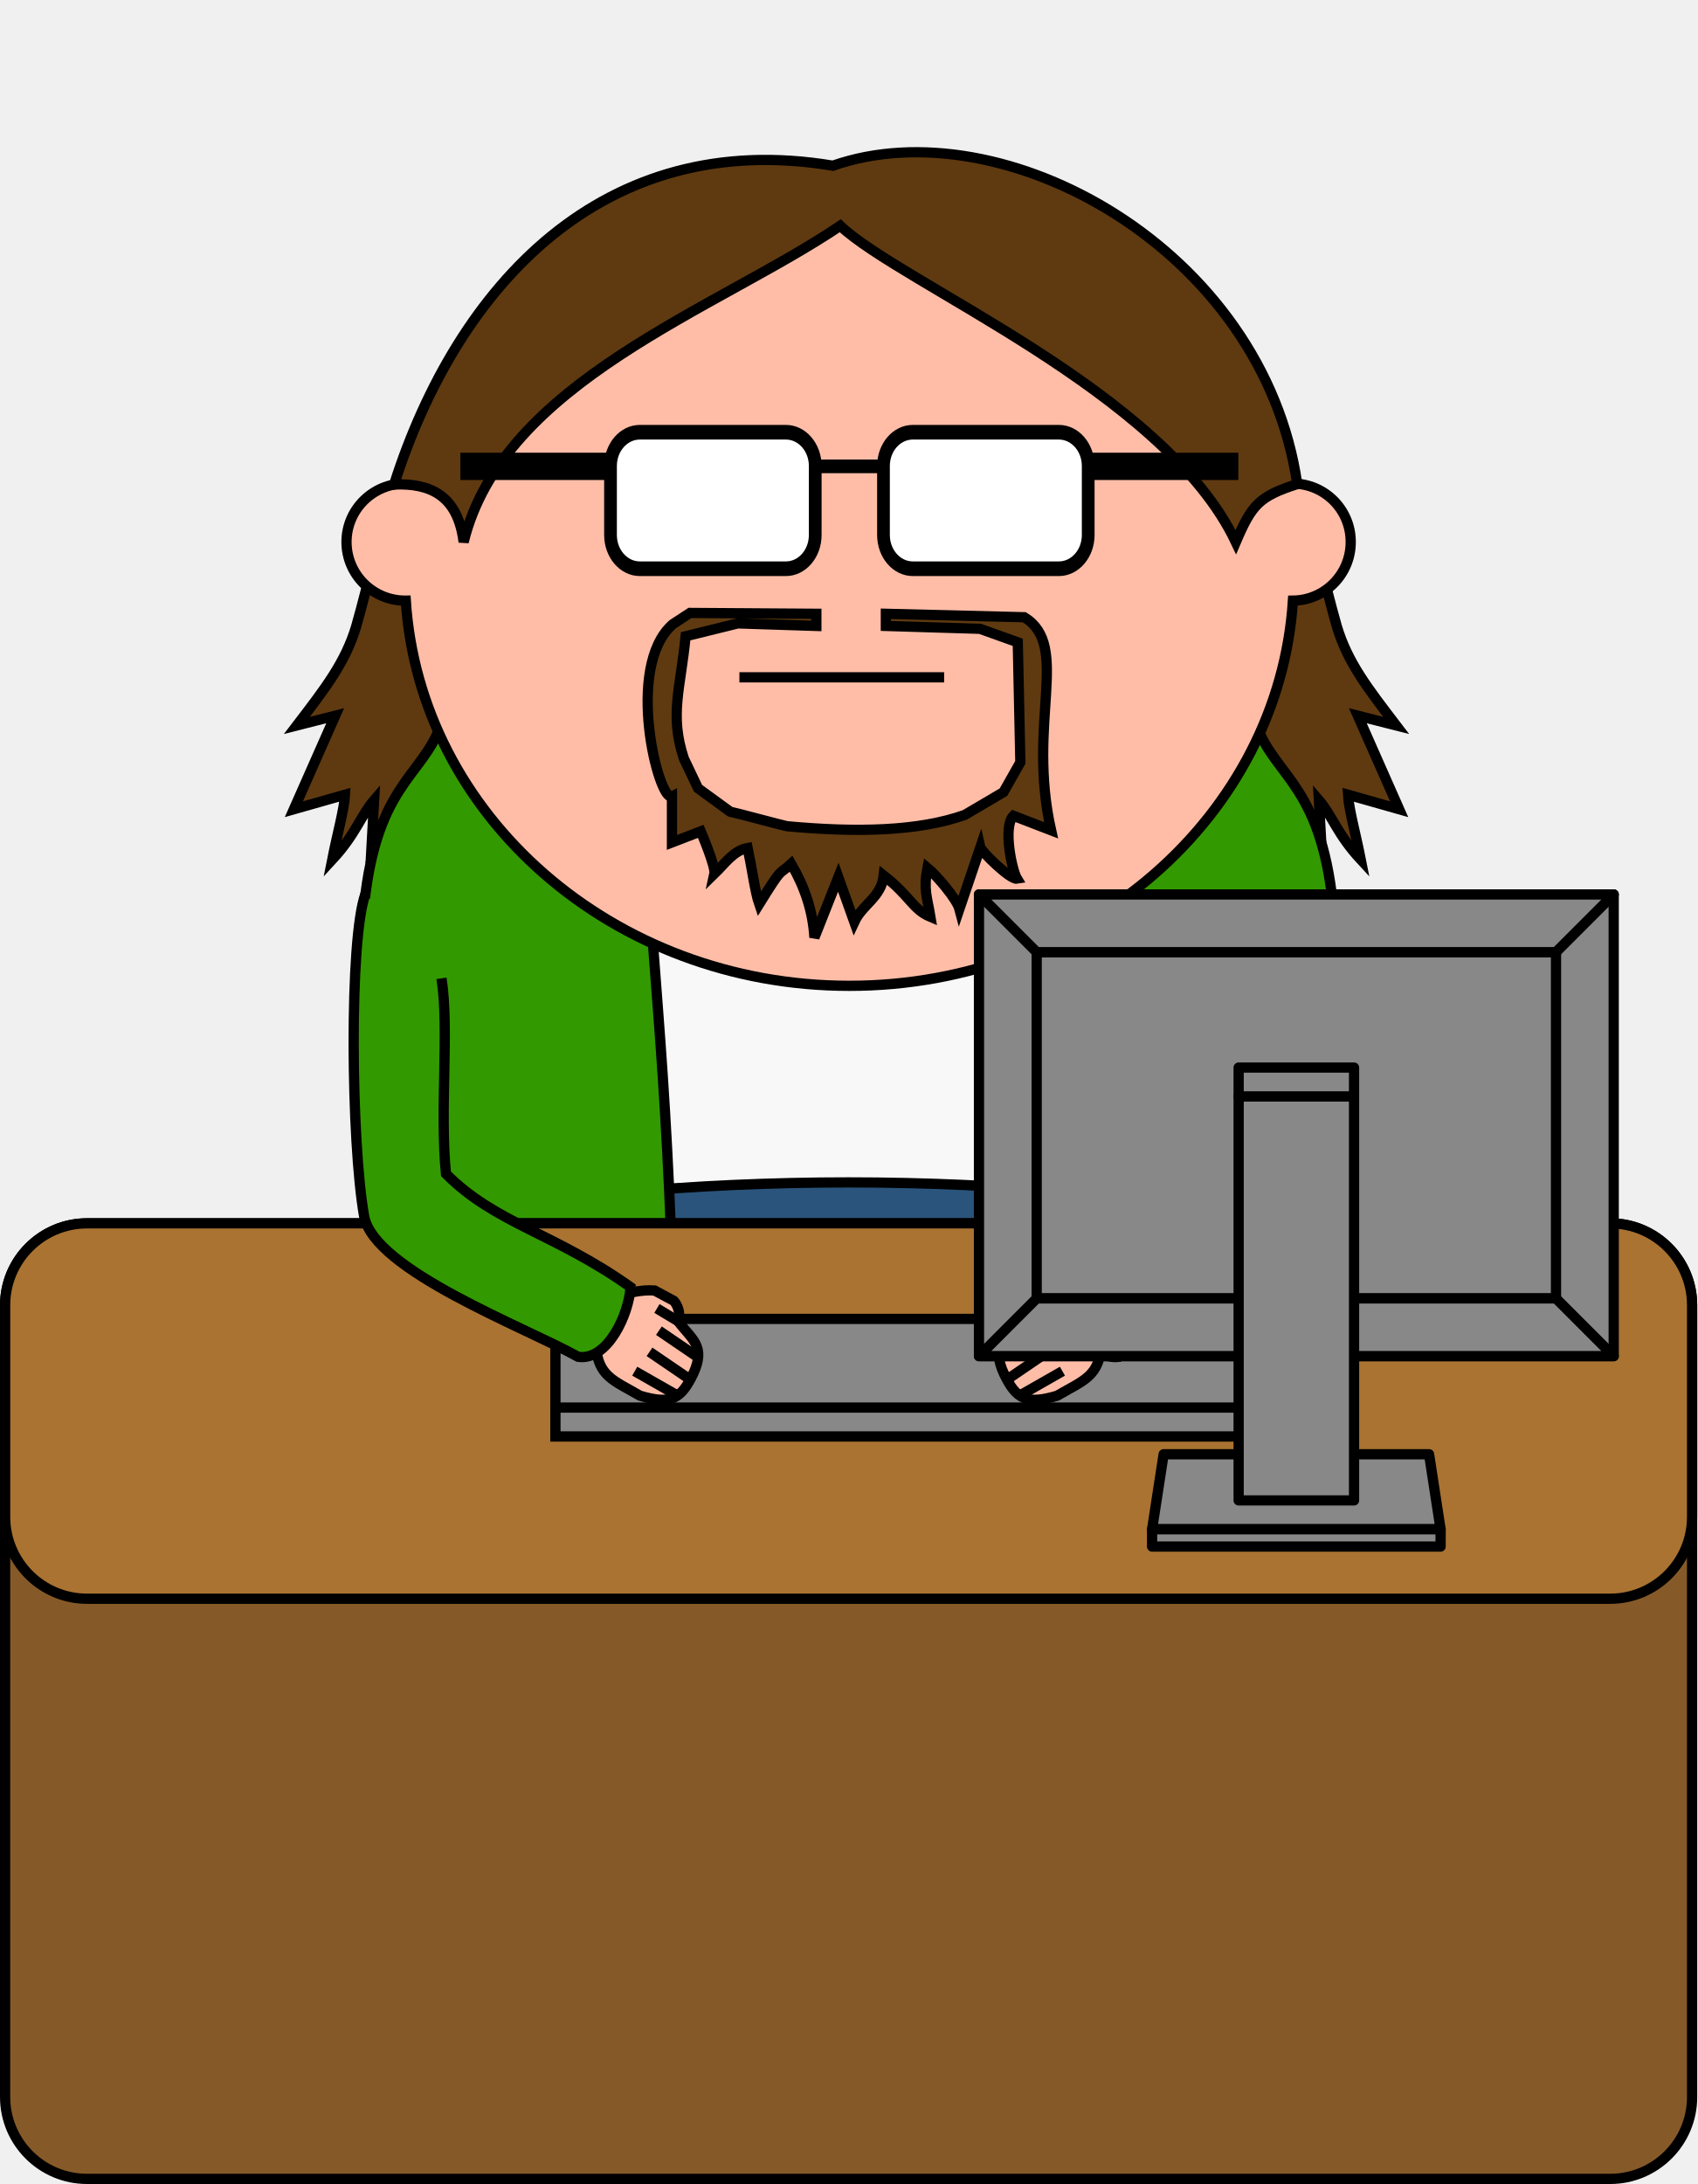
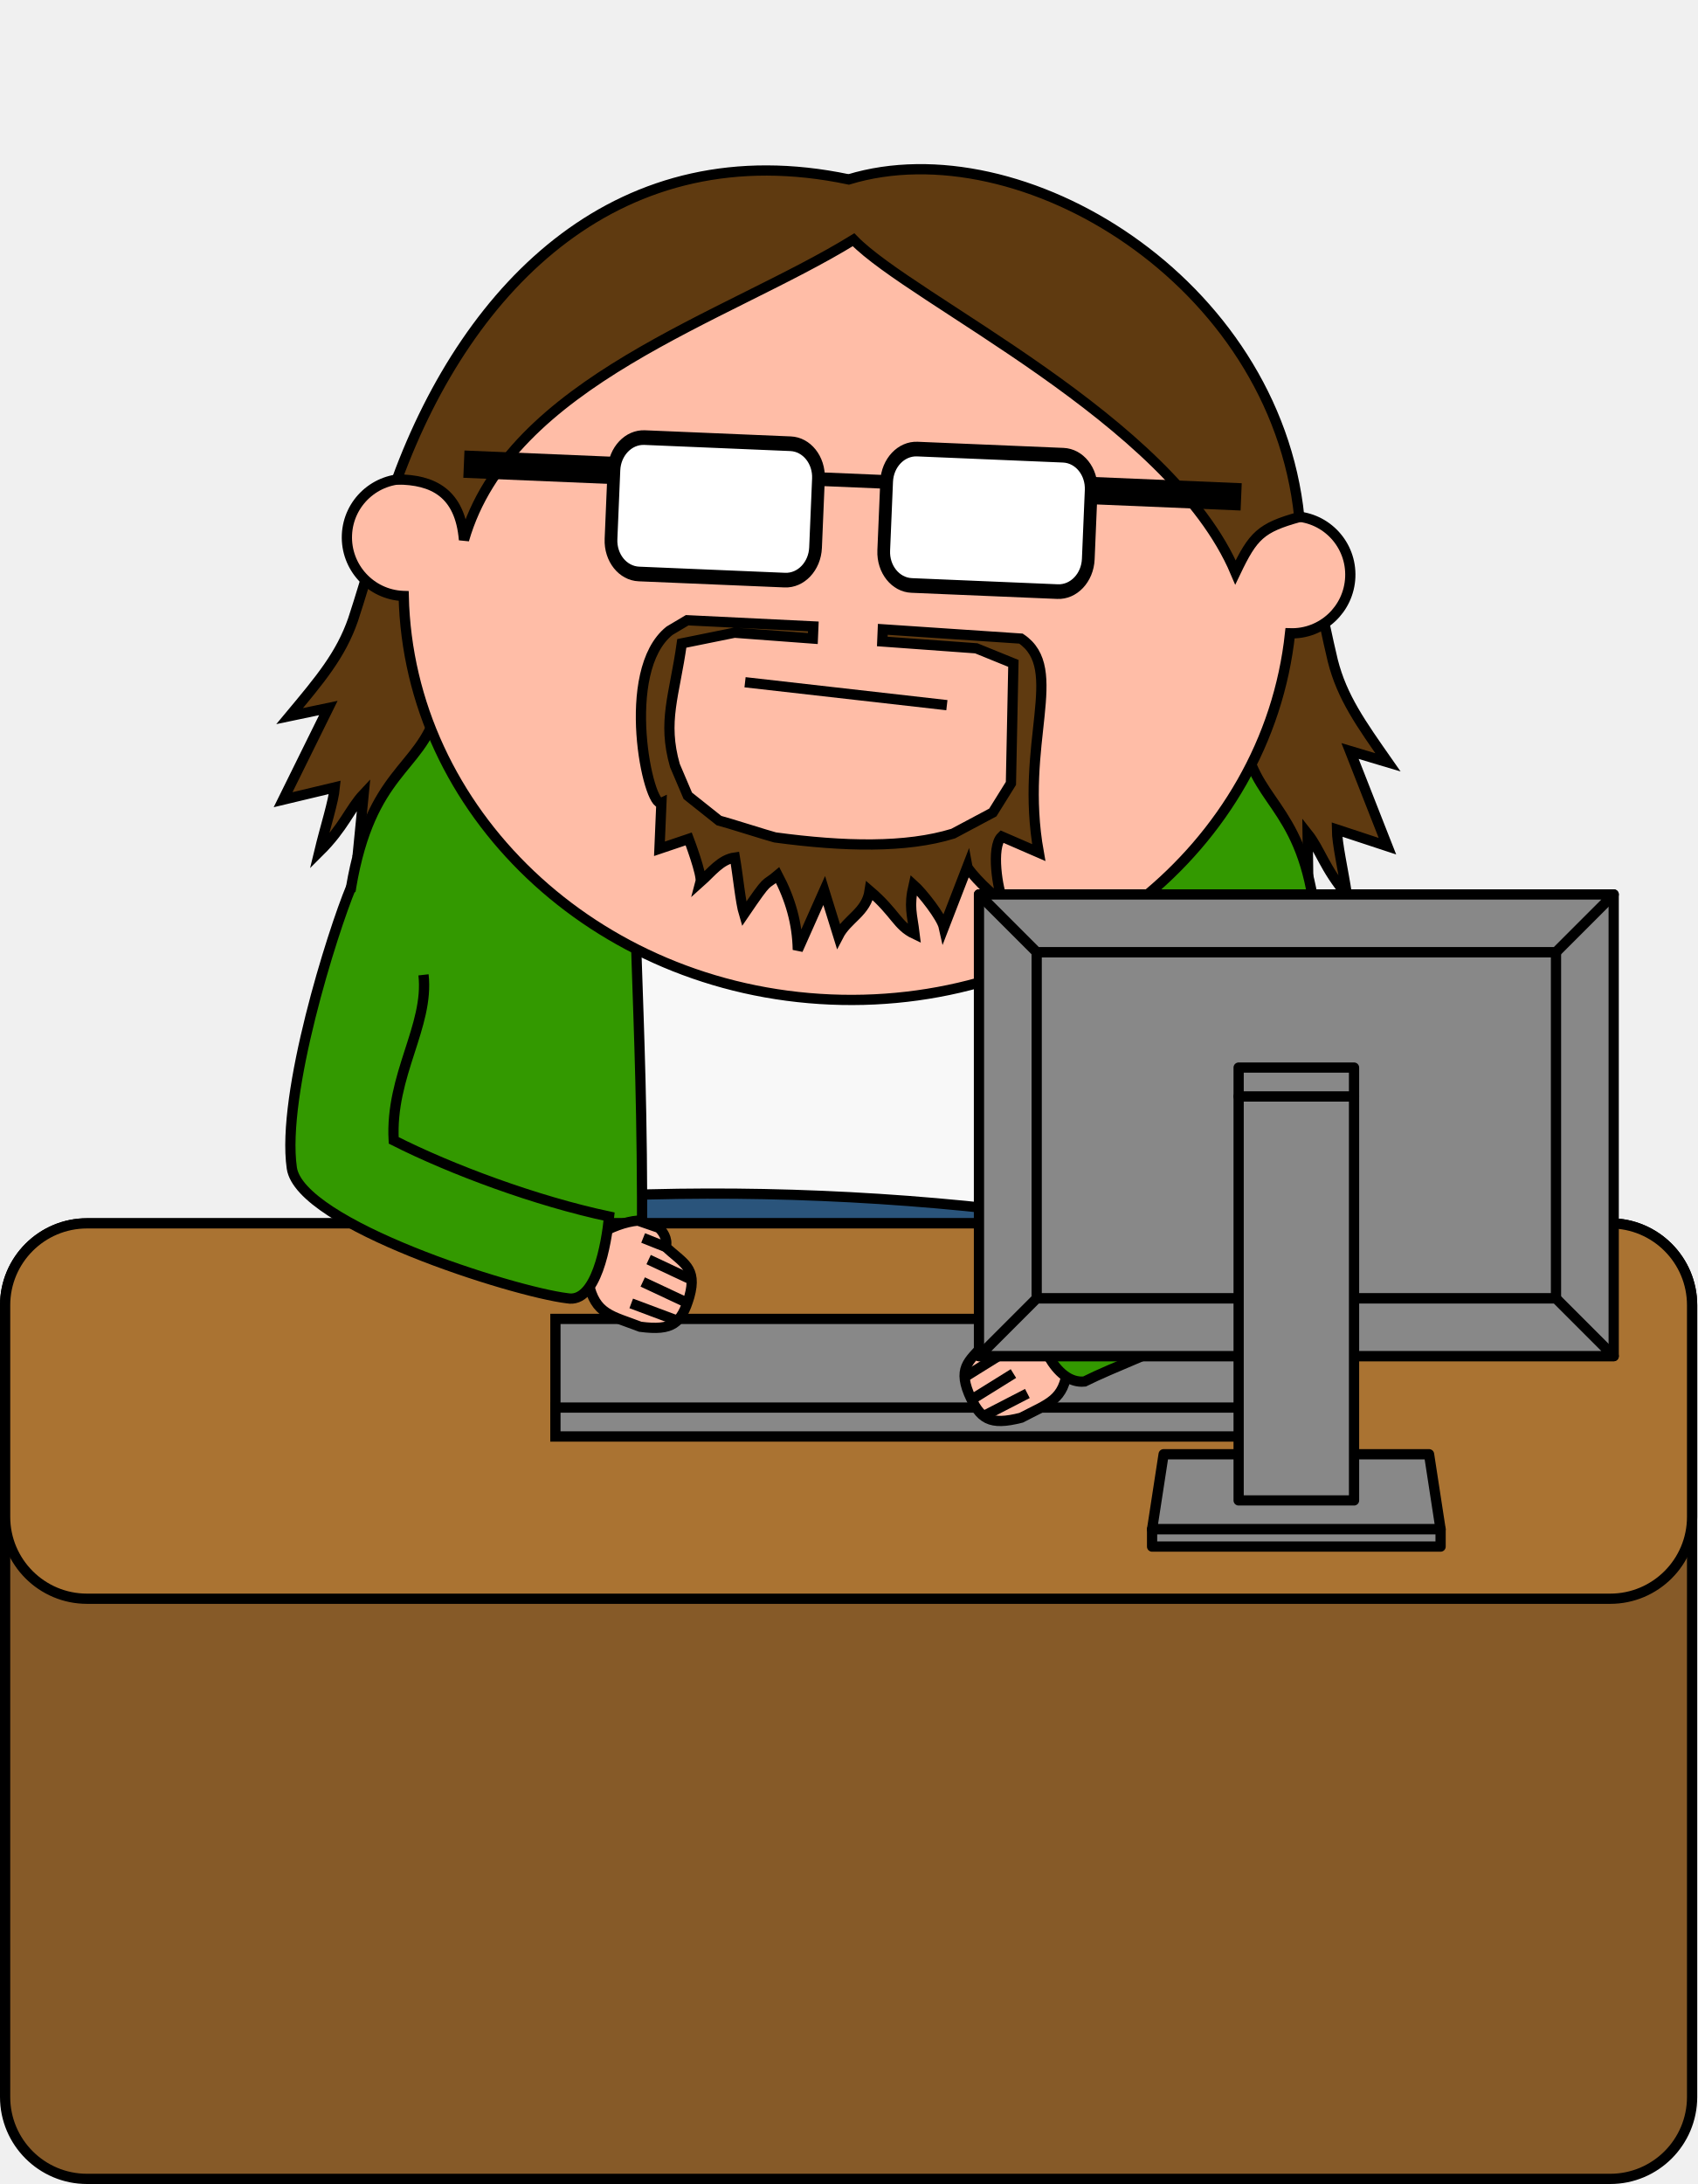
<svg xmlns="http://www.w3.org/2000/svg" width="248.707" height="319.987" id="svg19177" version="1.1">
  <defs id="defs19179" />
-   <g id="layer1" transform="translate(-3265.904,-675.2029)">
-     <g id="g18358" transform="translate(-13489.142,1502.078)">
-       <g style="stroke:#000000;stroke-width:1.5;stroke-opacity:1" id="g16772-2" transform="translate(14449.397,-2730)">
-         <path style="fill:#333333;fill-opacity:1;stroke:#000000;stroke-width:1.5;stroke-opacity:1" d="m 2485,2125.362 -12,0 c -0.948,3.511 -2.458,6.708 -2,11 17.264,6.44 27,5 28,4 -1,-8 -12,-13 -14,-15 z" id="path16774-8" />
-         <path id="path16776-3" d="m 2375,2125.362 12,0 c 0.948,3.511 2.458,6.708 2,11 -17.264,6.44 -27,5 -28,4 1,-8 12,-13 14,-15 z" style="fill:#333333;fill-opacity:1;stroke:#000000;stroke-width:1.5;stroke-opacity:1" />
-         <path style="fill:#2a547b;fill-opacity:1;stroke:#000000;stroke-width:1.5;stroke-opacity:1" d="m 2368,2061.375 0,15 c -1.993,15.935 0.269,32.721 5,50 5.033,3.258 13.979,1.496 15,0 -2.919,-14.634 -4.146,-25.202 -3.219,-35 l 0.031,0 c 25.047,-5 70.119,-5 90.156,0 l 0.25,0 c 0.927,9.798 -0.3,20.366 -3.219,35 1.021,1.496 9.967,3.258 15,0 4.731,-17.279 6.993,-34.065 5,-50 l 0,-15 -124,0 z" id="path16778-7" />
-         <path id="path16780-0" d="m 2380.223,1987.469 99.777,0 c 2.316,30.657 20,49.894 15,94.894 -40,-8 -90,-8 -130,0 -5,-45 12.342,-63.452 15.223,-94.894 z" style="fill:#f8f8f8;fill-opacity:1;stroke:#000000;stroke-width:1.5;stroke-opacity:1" />
-         <path style="fill:#5f3a10;fill-opacity:1;stroke:#000000;stroke-width:1.5;stroke-linecap:butt;stroke-linejoin:miter;stroke-opacity:1" d="m 2370.69,1975.174 2.113,17.09 c 2.057,6.406 -1.626,16.095 0.131,33.17 l -2.369,-3.52 -3.792,8.511 c -0.198,-3.926 -0.315,-7.964 -2.131,-9.624 l -4.688,8.814 0.517,-9.266 c -1.952,2.26 -2.679,4.995 -6.142,8.732 0.729,-3.7 1.772,-7.442 1.877,-9.519 l -7.497,2.127 6.06,-13.704 -5.621,1.427 c 4.203,-5.502 7.122,-9.239 8.707,-14.552 3.973,-14.037 2.995,-17.624 12.834,-19.686 z" id="path16782-8" />
-         <path id="path16784-0" d="m 2488.698,1975.174 -2.113,17.09 c -2.057,6.406 1.626,16.095 -0.131,33.17 l 2.369,-3.52 3.792,8.511 c 0.198,-3.926 0.315,-7.964 2.131,-9.624 l 4.688,8.814 -0.517,-9.266 c 1.952,2.26 2.679,4.995 6.142,8.732 -0.729,-3.7 -1.772,-7.442 -1.877,-9.519 l 7.497,2.127 -6.06,-13.704 5.621,1.427 c -4.203,-5.502 -7.122,-9.239 -8.707,-14.552 -3.973,-14.037 -2.995,-17.624 -12.834,-19.686 z" style="fill:#5f3a10;fill-opacity:1;stroke:#000000;stroke-width:1.5;stroke-linecap:butt;stroke-linejoin:miter;stroke-opacity:1" />
-         <path id="path16786-0" d="m 2486.781,2005.469 2.531,2.375 c 2.188,8.698 9.299,9.083 11.483,26.236 6.185,49.964 -4.133,52.651 -44.796,50.357 1.462,-37.99 4.011,-46.479 4,-78.969 z" style="fill:#339900;fill-opacity:1;stroke:#000000;stroke-width:1.5;stroke-opacity:1" />
-         <path style="fill:#339900;fill-opacity:1;stroke:#000000;stroke-width:1.5;stroke-opacity:1" d="m 2373.219,2005.469 -2.531,2.375 c -2.188,8.698 -9.299,9.083 -11.483,26.236 -6.185,49.964 4.133,52.651 44.796,50.357 -1.462,-37.99 -4.011,-46.479 -4,-78.969 z" id="path16788-5" />
-         <path style="fill:#ffbda7;fill-opacity:1;stroke:#000000;stroke-width:1.5;stroke-opacity:1" d="m 6879.719,-1205.281 c -30.99,0 -56.896,19.975 -63.469,46.75 -0.531,-0.103 -1.065,-0.156 -1.625,-0.156 -4.742,0 -8.594,3.82 -8.594,8.562 0,4.742 3.852,8.594 8.594,8.594 0.032,0 0.062,3e-4 0.094,0 2.046,31.494 30.372,56.437 65,56.437 34.628,0 62.953,-24.944 65,-56.437 4.698,-0.051 8.469,-3.883 8.469,-8.594 0,-4.742 -3.82,-8.562 -8.562,-8.562 -0.487,0 -0.972,0.047 -1.438,0.125 -6.585,-26.76 -32.49,-46.719 -63.469,-46.719 z" transform="translate(-4449.607,3132.656)" id="path16790-5" />
-         <path style="fill:none;stroke:#000000;stroke-width:1.5;stroke-linecap:butt;stroke-linejoin:miter;stroke-opacity:1" d="m 2414,2002.362 30,0" id="path16792-3" />
-         <path style="fill:#5f3a10;fill-opacity:1;stroke:#000000;stroke-width:1.5;stroke-linecap:butt;stroke-linejoin:miter;stroke-opacity:1" d="m 2363.398,1974.108 c 5.274,-0.214 9.337,1.577 10.193,8.436 5.726,-23.49 37.122,-34.143 55.186,-46.342 8.956,8.503 47.483,24.24 57.969,46.343 2.351,-5.5 3.419,-6.691 9,-8.5 -5.003,-34.453 -43.184,-55.344 -68.047,-46.642 -33.606,-5.615 -54.984,17.504 -64.302,46.705 z" id="path16794-6" />
-         <g transform="translate(0.1117077,1509.091)" id="g16796-1" style="stroke:#000000;stroke-width:1.5;stroke-opacity:1">
-           <g style="stroke:#000000;stroke-width:1.399;stroke-opacity:1" transform="matrix(1,0,0,1.150412,3.620944,-65.66926)" id="g16798-5">
-             <rect ry="4.3" style="fill:#ffffff;fill-opacity:1;stroke:#000000;stroke-width:1.865;stroke-linecap:round;stroke-linejoin:round;stroke-miterlimit:4;stroke-opacity:1;stroke-dasharray:none" id="rect16800-0" width="30" height="17.385" x="2391.379" y="454.647" rx="4.3" />
-             <rect ry="4.3" y="454.647" x="2431.379" height="17.385" width="30" id="rect16802-0" style="fill:#ffffff;fill-opacity:1;stroke:#000000;stroke-width:1.865;stroke-linecap:round;stroke-linejoin:round;stroke-miterlimit:4;stroke-opacity:1;stroke-dasharray:none" rx="4.3" />
+   <g id="layer1" transform="translate(-4195.904,-675.2029)">
+     <g id="g18578" transform="translate(-13451.278,1502.078)">
+       <g style="stroke:#000000;stroke-width:1.5;stroke-opacity:1" id="g14240" transform="matrix(0.9991153,0.0420548,-0.0420548,0.9991153,15427.058,-2828.381)">
+         <path style="fill:#333333;fill-opacity:1;stroke:#000000;stroke-width:1.5;stroke-opacity:1" d="m 2485,2125.362 -12,0 c -0.948,3.511 -2.458,6.708 -2,11 17.264,6.44 27,5 28,4 -1,-8 -12,-13 -14,-15 z" id="path14242" />
+         <path id="path14244" d="m 2375,2125.362 12,0 c 0.948,3.511 2.458,6.708 2,11 -17.264,6.44 -27,5 -28,4 1,-8 12,-13 14,-15 z" style="fill:#333333;fill-opacity:1;stroke:#000000;stroke-width:1.5;stroke-opacity:1" />
+         <path style="fill:#2a547b;fill-opacity:1;stroke:#000000;stroke-width:1.5;stroke-opacity:1" d="m 2368,2061.375 0,15 c -1.993,15.935 0.269,32.721 5,50 5.033,3.258 13.979,1.496 15,0 -2.919,-14.634 -4.146,-25.202 -3.219,-35 l 0.031,0 c 25.047,-5 70.119,-5 90.156,0 l 0.25,0 c 0.927,9.798 -0.3,20.366 -3.219,35 1.021,1.496 9.967,3.258 15,0 4.731,-17.279 6.993,-34.065 5,-50 l 0,-15 -124,0 z" id="path14246" />
+         <path id="path14248" d="m 2380.223,1987.469 99.777,0 c 2.316,30.657 20,49.894 15,94.894 -40,-8 -90,-8 -130,0 -5,-45 12.342,-63.452 15.223,-94.894 z" style="fill:#f8f8f8;fill-opacity:1;stroke:#000000;stroke-width:1.5;stroke-opacity:1" />
+         <path style="fill:#5f3a10;fill-opacity:1;stroke:#000000;stroke-width:1.5;stroke-linecap:butt;stroke-linejoin:miter;stroke-opacity:1" d="m 2370.69,1975.174 2.113,17.09 c 2.057,6.406 -1.626,16.095 0.131,33.17 l -2.369,-3.52 -3.792,8.511 c -0.198,-3.926 -0.315,-7.964 -2.131,-9.624 l -4.688,8.814 0.517,-9.266 c -1.952,2.26 -2.679,4.995 -6.142,8.732 0.729,-3.7 1.772,-7.442 1.877,-9.519 l -7.497,2.127 6.06,-13.704 -5.621,1.427 c 4.203,-5.502 7.122,-9.239 8.707,-14.552 3.973,-14.037 2.995,-17.624 12.834,-19.686 z" id="path14250" />
+         <path id="path14252" d="m 2488.698,1975.174 -2.113,17.09 c -2.057,6.406 1.626,16.095 -0.131,33.17 l 2.369,-3.52 3.792,8.511 c 0.198,-3.926 0.315,-7.964 2.131,-9.624 l 4.688,8.814 -0.517,-9.266 c 1.952,2.26 2.679,4.995 6.142,8.732 -0.729,-3.7 -1.772,-7.442 -1.877,-9.519 l 7.497,2.127 -6.06,-13.704 5.621,1.427 c -4.203,-5.502 -7.122,-9.239 -8.707,-14.552 -3.973,-14.037 -2.995,-17.624 -12.834,-19.686 z" style="fill:#5f3a10;fill-opacity:1;stroke:#000000;stroke-width:1.5;stroke-linecap:butt;stroke-linejoin:miter;stroke-opacity:1" />
+         <path id="path14254" d="m 2486.781,2005.469 2.531,2.375 c 2.188,8.698 9.299,9.083 11.483,26.236 6.185,49.964 -4.133,52.651 -44.796,50.357 1.462,-37.99 4.011,-46.479 4,-78.969 z" style="fill:#339900;fill-opacity:1;stroke:#000000;stroke-width:1.5;stroke-opacity:1" />
+         <path style="fill:#339900;fill-opacity:1;stroke:#000000;stroke-width:1.5;stroke-opacity:1" d="m 2373.219,2005.469 -2.531,2.375 c -2.188,8.698 -9.299,9.083 -11.483,26.236 -6.185,49.964 4.133,52.651 44.796,50.357 -1.462,-37.99 -4.011,-46.479 -4,-78.969 z" id="path14256" />
+         <path style="fill:#ffbda7;fill-opacity:1;stroke:#000000;stroke-width:1.5;stroke-opacity:1" d="m 6879.719,-1205.281 c -30.99,0 -56.896,19.975 -63.469,46.75 -0.531,-0.103 -1.065,-0.156 -1.625,-0.156 -4.742,0 -8.594,3.82 -8.594,8.562 0,4.742 3.852,8.594 8.594,8.594 0.032,0 0.062,3e-4 0.094,0 2.046,31.494 30.372,56.437 65,56.437 34.628,0 62.953,-24.944 65,-56.437 4.698,-0.051 8.469,-3.883 8.469,-8.594 0,-4.742 -3.82,-8.562 -8.562,-8.562 -0.487,0 -0.972,0.047 -1.438,0.125 -6.585,-26.76 -32.49,-46.719 -63.469,-46.719 z" transform="translate(-4449.607,3132.656)" id="path14258" />
+         <path style="fill:none;stroke:#000000;stroke-width:1.5;stroke-linecap:butt;stroke-linejoin:miter;stroke-opacity:1" d="m 2415.618,2001.647 29.692,2.111" id="path14260" />
+         <path style="fill:#5f3a10;fill-opacity:1;stroke:#000000;stroke-width:1.5;stroke-linecap:butt;stroke-linejoin:miter;stroke-opacity:1" d="m 2363.398,1974.108 c 5.274,-0.214 9.337,1.577 10.193,8.436 5.726,-23.49 37.122,-34.143 55.186,-46.342 8.956,8.503 47.483,24.24 57.969,46.343 2.351,-5.5 3.419,-6.691 9,-8.5 -5.003,-34.453 -43.184,-55.344 -68.047,-46.642 -33.606,-5.615 -54.984,17.504 -64.302,46.705 z" id="path14262" />
+         <g transform="translate(0.1117077,1509.091)" id="g14264" style="stroke:#000000;stroke-width:1.5;stroke-opacity:1">
+           <g style="stroke:#000000;stroke-width:1.399;stroke-opacity:1" transform="matrix(1,0,0,1.150412,3.620944,-65.66926)" id="g14266">
+             <rect ry="4.3" style="fill:#ffffff;fill-opacity:1;stroke:#000000;stroke-width:1.865;stroke-linecap:round;stroke-linejoin:round;stroke-miterlimit:4;stroke-opacity:1;stroke-dasharray:none" id="rect14268" width="30" height="17.385" x="2391.379" y="454.647" rx="4.3" />
+             <rect ry="4.3" y="454.647" x="2431.379" height="17.385" width="30" id="rect14270" style="fill:#ffffff;fill-opacity:1;stroke:#000000;stroke-width:1.865;stroke-linecap:round;stroke-linejoin:round;stroke-miterlimit:4;stroke-opacity:1;stroke-dasharray:none" rx="4.3" />
          </g>
-           <path id="path16804-8" d="m 2373,462.362 22,0" style="fill:none;stroke:#000000;stroke-width:4;stroke-linecap:butt;stroke-linejoin:miter;stroke-miterlimit:4;stroke-opacity:1;stroke-dasharray:none" />
-           <path style="fill:none;stroke:#000000;stroke-width:2;stroke-linecap:butt;stroke-linejoin:miter;stroke-opacity:1" d="m 2425,462.362 10,0" id="path16806-5" />
-           <path style="fill:none;stroke:#000000;stroke-width:4;stroke-linecap:butt;stroke-linejoin:miter;stroke-miterlimit:4;stroke-opacity:1;stroke-dasharray:none" d="m 2465,462.362 22,0" id="path16808-6" />
+           <path id="path14272" d="m 2373,462.362 22,0" style="fill:none;stroke:#000000;stroke-width:4;stroke-linecap:butt;stroke-linejoin:miter;stroke-miterlimit:4;stroke-opacity:1;stroke-dasharray:none" />
+           <path style="fill:none;stroke:#000000;stroke-width:2;stroke-linecap:butt;stroke-linejoin:miter;stroke-opacity:1" d="m 2425,462.362 10,0" id="path14274" />
+           <path style="fill:none;stroke:#000000;stroke-width:4;stroke-linecap:butt;stroke-linejoin:miter;stroke-miterlimit:4;stroke-opacity:1;stroke-dasharray:none" d="m 2465,462.362 22,0" id="path14276" />
        </g>
-         <path id="path16810-2" d="m 2406.762,1992.928 -2.525,1.65 c -7.147,6.234 -2.019,26.177 -0.122,25.226 l 0,6.75 4.219,-1.625 c 0,0 2.229,5.194 2,6.219 1.522,-1.474 2.803,-3.408 4.875,-3.781 0.587,2.752 1.1,6.527 1.688,8.219 3.568,-5.744 2.705,-4.073 4.688,-5.906 2,3.434 3.172,6.936 3.406,10.812 l 3.5,-8.844 2.344,6.562 c 1.21,-2.615 3.963,-3.604 4.312,-6.812 3.969,3.116 4.232,4.959 6.844,6.062 -0.48,-2.922 -1.045,-3.966 -0.437,-7.188 1.263,1.034 4.292,4.538 4.687,6.031 l 3.063,-9.031 c 0.132,0.574 4.362,4.768 5.375,4.594 -0.728,-1.186 -2.097,-7.593 -0.531,-9.219 l 5.522,2.125 c -3.565,-15.974 2.905,-27.025 -3.923,-31.214 l -20.287,-0.505 0,1.781 13.805,0.421 5.525,1.979 0.379,17.582 -2.474,4.37 -5.672,3.336 c -6.818,2.421 -15.886,2.593 -26.062,1.656 -0.964,-0.199 -7.253,-1.913 -8.312,-2.125 l -4.712,-3.434 -2.071,-4.343 c -2.135,-6.416 -0.495,-10.23 0.253,-17.927 l 7.65,-1.889 11.506,0.373 0,-1.781 z" style="fill:#5f3a10;fill-opacity:1;stroke:#000000;stroke-width:1.5;stroke-linecap:butt;stroke-linejoin:miter;stroke-opacity:1" />
+         <path id="path14278" d="m 2406.762,1992.928 -2.525,1.65 c -7.147,6.234 -2.019,26.177 -0.122,25.226 l 0,6.75 4.219,-1.625 c 0,0 2.229,5.194 2,6.219 1.522,-1.474 2.803,-3.408 4.875,-3.781 0.587,2.752 1.1,6.527 1.688,8.219 3.568,-5.744 2.705,-4.073 4.688,-5.906 2,3.434 3.172,6.936 3.406,10.812 l 3.5,-8.844 2.344,6.562 c 1.21,-2.615 3.963,-3.604 4.312,-6.812 3.969,3.116 4.232,4.959 6.844,6.062 -0.48,-2.922 -1.045,-3.966 -0.437,-7.188 1.263,1.034 4.292,4.538 4.687,6.031 l 3.063,-9.031 c 0.132,0.574 4.362,4.768 5.375,4.594 -0.728,-1.186 -2.097,-7.593 -0.531,-9.219 l 5.522,2.125 c -3.565,-15.974 2.905,-27.025 -3.923,-31.214 l -20.287,-0.505 0,1.781 13.805,0.421 5.525,1.979 0.379,17.582 -2.474,4.37 -5.672,3.336 c -6.818,2.421 -15.886,2.593 -26.062,1.656 -0.964,-0.199 -7.253,-1.913 -8.312,-2.125 l -4.712,-3.434 -2.071,-4.343 c -2.135,-6.416 -0.495,-10.23 0.253,-17.927 l 7.65,-1.889 11.506,0.373 0,-1.781 z" style="fill:#5f3a10;fill-opacity:1;stroke:#000000;stroke-width:1.5;stroke-linecap:butt;stroke-linejoin:miter;stroke-opacity:1" />
      </g>
-       <g transform="translate(770,0)" id="g14231">
-         <rect ry="12" rx="12" y="-647.638" x="15985.796" height="140" width="247.207" id="rect16812-8" style="fill:#865a28;fill-opacity:1;stroke:#000000;stroke-width:1.5;stroke-linecap:round;stroke-linejoin:round;stroke-miterlimit:4;stroke-opacity:1;stroke-dasharray:none" />
-         <rect ry="12" style="fill:#aa7332;fill-opacity:1;stroke:#000000;stroke-width:1.5;stroke-linecap:round;stroke-linejoin:round;stroke-miterlimit:4;stroke-opacity:1;stroke-dasharray:none" id="rect16814-7" width="247.207" height="55" x="15985.796" y="-647.638" rx="12" />
-         <g id="g16816-3" transform="translate(6125.003,-186)">
-           <g id="g16818-1" style="fill:#666666;fill-opacity:1;stroke:#000000;stroke-width:1.774;stroke-opacity:1" transform="matrix(0.845558,0,0,0.845558,10021.763,-3112.834)">
-             <rect y="3151.997" x="-95" height="20.365" width="130" id="rect16820-8" style="fill:#888888;fill-opacity:1;stroke:#000000;stroke-width:1.774;stroke-opacity:1" />
-             <rect style="fill:#888888;fill-opacity:1;stroke:#000000;stroke-width:1.774;stroke-opacity:1" id="rect16822-7" width="130" height="5" x="-95" y="3167.362" />
+       <g transform="translate(1072.135,0)" id="g14280">
+         <rect ry="12" rx="12" y="-647.638" x="16575.797" height="140" width="247.207" id="rect14282" style="fill:#865a28;fill-opacity:1;stroke:#000000;stroke-width:1.5;stroke-linecap:round;stroke-linejoin:round;stroke-miterlimit:4;stroke-opacity:1;stroke-dasharray:none" />
+         <rect ry="12" style="fill:#aa7332;fill-opacity:1;stroke:#000000;stroke-width:1.5;stroke-linecap:round;stroke-linejoin:round;stroke-miterlimit:4;stroke-opacity:1;stroke-dasharray:none" id="rect14284" width="247.207" height="55" x="16575.797" y="-647.638" rx="12" />
+         <g id="g14286" transform="translate(6715.003,-186)">
+           <g id="g14288" style="fill:#666666;fill-opacity:1;stroke:#000000;stroke-width:1.774;stroke-opacity:1" transform="matrix(0.845558,0,0,0.845558,10021.763,-3112.834)">
+             <rect y="3151.997" x="-95" height="20.365" width="130" id="rect14290" style="fill:#888888;fill-opacity:1;stroke:#000000;stroke-width:1.774;stroke-opacity:1" />
+             <rect style="fill:#888888;fill-opacity:1;stroke:#000000;stroke-width:1.774;stroke-opacity:1" id="rect14292" width="130" height="5" x="-95" y="3167.362" />
          </g>
        </g>
      </g>
-       <g transform="matrix(0.5020703,-0.6493916,0.6493916,0.5020703,15722.579,464.6582)" id="g16824-7" style="stroke:#000000;stroke-width:1.827;stroke-opacity:1">
-         <path style="fill:#ffbda7;fill-opacity:1;stroke:#000000;stroke-width:1.827;stroke-linecap:butt;stroke-linejoin:miter;stroke-opacity:1" d="m 1889.869,257.761 -0.442,5.808 c -4.442,3.775 -3.214,6.5 -2.512,11.89 2.084,5.413 4.011,6.158 8.899,5.132 5.347,-1.223 4.682,-3.9 5.798,-7.956 1.447,-0.273 2.282,-1.969 2.391,-2.76 l -0.641,-3.839 c -1.264,-1.899 -3.31,-3.68 -5.913,-5.245 l 0,-4.293 z" id="path16826-4" />
-         <path id="path16828-2" d="m 1901.081,268.337 0.569,4.772" style="fill:none;stroke:#000000;stroke-width:1.827;stroke-linecap:butt;stroke-linejoin:miter;stroke-opacity:1" />
-         <path style="fill:none;stroke:#000000;stroke-width:1.827;stroke-linecap:butt;stroke-linejoin:miter;stroke-opacity:1" d="m 1889.806,272.05 1.238,8.797" id="path16830-2" />
-         <path id="path16832-9" d="m 1894.148,272.024 0.527,8.781" style="fill:none;stroke:#000000;stroke-width:1.827;stroke-linecap:butt;stroke-linejoin:miter;stroke-opacity:1" />
-         <path style="fill:none;stroke:#000000;stroke-width:1.827;stroke-linecap:butt;stroke-linejoin:miter;stroke-opacity:1" d="m 1898.163,271.039 0.527,8.781" id="path16834-4" />
+       <g transform="matrix(0.3923837,-0.7209848,0.7209848,0.3923837,16802.007,619.8661)" id="g14294" style="stroke:#000000;stroke-width:1.827;stroke-opacity:1">
+         <path style="fill:#ffbda7;fill-opacity:1;stroke:#000000;stroke-width:1.827;stroke-linecap:butt;stroke-linejoin:miter;stroke-opacity:1" d="m 1889.869,257.761 -0.442,5.808 c -4.442,3.775 -3.214,6.5 -2.512,11.89 2.084,5.413 4.011,6.158 8.899,5.132 5.347,-1.223 4.682,-3.9 5.798,-7.956 1.447,-0.273 2.282,-1.969 2.391,-2.76 l -0.641,-3.839 c -1.264,-1.899 -3.31,-3.68 -5.913,-5.245 l 0,-4.293 z" id="path14296" />
+         <path id="path14298" d="m 1901.081,268.337 0.569,4.772" style="fill:none;stroke:#000000;stroke-width:1.827;stroke-linecap:butt;stroke-linejoin:miter;stroke-opacity:1" />
+         <path style="fill:none;stroke:#000000;stroke-width:1.827;stroke-linecap:butt;stroke-linejoin:miter;stroke-opacity:1" d="m 1889.806,272.05 1.238,8.797" id="path14300" />
+         <path id="path14302" d="m 1894.148,272.024 0.527,8.781" style="fill:none;stroke:#000000;stroke-width:1.827;stroke-linecap:butt;stroke-linejoin:miter;stroke-opacity:1" />
+         <path style="fill:none;stroke:#000000;stroke-width:1.827;stroke-linecap:butt;stroke-linejoin:miter;stroke-opacity:1" d="m 1898.163,271.039 0.527,8.781" id="path14304" />
      </g>
-       <path id="path16836-2" d="m 16808.601,-695.92 c -2.43,6.592 -2.11,36.433 -0.201,47.215 1.408,7.95 23.557,16.271 31.374,20.623 4.307,0.629 7.452,-6.272 7.667,-10.215 -11.14,-7.916 -19.837,-9.331 -27.044,-16.602 -0.934,-9.524 0.509,-21.165 -0.656,-28.64" style="fill:#339900;fill-opacity:1;stroke:#000000;stroke-width:1.5" />
-       <g style="stroke:#000000;stroke-width:1.827;stroke-opacity:1" id="g16838-4" transform="matrix(-0.5020703,-0.6493916,-0.6493916,0.5020703,18036.215,464.6585)">
-         <path id="path16840-3" d="m 1889.869,257.761 -0.442,5.808 c -4.442,3.775 -3.214,6.5 -2.512,11.89 2.084,5.413 4.011,6.158 8.899,5.132 5.347,-1.223 4.682,-3.9 5.798,-7.956 1.447,-0.273 2.282,-1.969 2.391,-2.76 l -0.641,-3.839 c -1.264,-1.899 -3.31,-3.68 -5.913,-5.245 l 0,-4.293 z" style="fill:#ffbda7;fill-opacity:1;stroke:#000000;stroke-width:1.827;stroke-linecap:butt;stroke-linejoin:miter;stroke-opacity:1" />
-         <path style="fill:none;stroke:#000000;stroke-width:1.827;stroke-linecap:butt;stroke-linejoin:miter;stroke-opacity:1" d="m 1901.081,268.337 0.569,4.772" id="path16842-3" />
-         <path id="path16844-2" d="m 1889.806,272.05 1.238,8.797" style="fill:none;stroke:#000000;stroke-width:1.827;stroke-linecap:butt;stroke-linejoin:miter;stroke-opacity:1" />
-         <path style="fill:none;stroke:#000000;stroke-width:1.827;stroke-linecap:butt;stroke-linejoin:miter;stroke-opacity:1" d="m 1894.148,272.024 0.527,8.781" id="path16846-5" />
-         <path id="path16848-3" d="m 1898.163,271.039 0.527,8.781" style="fill:none;stroke:#000000;stroke-width:1.827;stroke-linecap:butt;stroke-linejoin:miter;stroke-opacity:1" />
+       <path id="path14306" d="m 17698.632,-696.885 c -2.705,6.484 -10.246,30.298 -8.689,41.136 1.189,8.277 32.391,18.122 40.357,19.087 4.277,0.81 5.76,-8.041 6.14,-11.972 -10.645,-2.253 -23.121,-6.884 -31.566,-11.161 -0.533,-9.554 5.217,-16.735 4.368,-24.252" style="fill:#339900;fill-opacity:1;stroke:#000000;stroke-width:1.5" />
+       <g style="stroke:#000000;stroke-width:1.827;stroke-opacity:1" id="g14308" transform="matrix(-0.4743161,-0.6699315,-0.6699315,0.4743161,18876.352,514.2937)">
+         <path id="path14310" d="m 1889.869,257.761 -0.442,5.808 c -4.442,3.775 -3.214,6.5 -2.512,11.89 2.084,5.413 4.011,6.158 8.899,5.132 5.347,-1.223 4.682,-3.9 5.798,-7.956 1.447,-0.273 2.282,-1.969 2.391,-2.76 l -0.641,-3.839 c -1.264,-1.899 -3.31,-3.68 -5.913,-5.245 l 0,-4.293 z" style="fill:#ffbda7;fill-opacity:1;stroke:#000000;stroke-width:1.827;stroke-linecap:butt;stroke-linejoin:miter;stroke-opacity:1" />
+         <path style="fill:none;stroke:#000000;stroke-width:1.827;stroke-linecap:butt;stroke-linejoin:miter;stroke-opacity:1" d="m 1901.081,268.337 0.569,4.772" id="path14312" />
+         <path id="path14314" d="m 1889.806,272.05 1.238,8.797" style="fill:none;stroke:#000000;stroke-width:1.827;stroke-linecap:butt;stroke-linejoin:miter;stroke-opacity:1" />
+         <path style="fill:none;stroke:#000000;stroke-width:1.827;stroke-linecap:butt;stroke-linejoin:miter;stroke-opacity:1" d="m 1894.148,272.024 0.527,8.781" id="path14316" />
+         <path id="path14318" d="m 1898.163,271.039 0.527,8.781" style="fill:none;stroke:#000000;stroke-width:1.827;stroke-linecap:butt;stroke-linejoin:miter;stroke-opacity:1" />
      </g>
-       <g id="g16850-9" transform="matrix(-1,0,0,1,29855.794,3e-4)">
-         <path id="path16852-1" d="m 12905.601,-695.92 c -2.43,6.592 -2.11,36.433 -0.201,47.215 1.408,7.95 23.557,16.271 31.374,20.623 4.307,0.629 7.452,-6.272 7.667,-10.215 -11.14,-7.916 -19.837,-9.331 -27.044,-16.602 -0.934,-9.524 0.509,-21.165 -0.656,-28.64" style="fill:#339900;fill-opacity:1;stroke:#000000;stroke-width:1.5" />
+       <g id="g14320" transform="matrix(-0.9991153,-0.0420548,-0.0420548,0.9991153,30705.015,547.1166)">
+         <path id="path14322" d="m 12905.601,-695.92 c -2.43,6.592 -2.11,36.433 -0.201,47.215 1.408,7.95 23.557,16.271 31.374,20.623 4.307,0.629 7.452,-6.272 7.667,-10.215 -11.14,-7.916 -19.837,-9.331 -27.044,-16.602 -0.934,-9.524 0.509,-21.165 -0.656,-28.64" style="fill:#339900;fill-opacity:1;stroke:#000000;stroke-width:1.5" />
      </g>
-       <g id="g16854-9" transform="matrix(0.845558,0,0,0.845558,16970.377,-3297.915)" style="stroke:#000000;stroke-width:1.774;stroke-opacity:1">
-         <rect style="fill:#888888;fill-opacity:1;stroke:#000000;stroke-width:1.774;stroke-linecap:round;stroke-linejoin:round;stroke-miterlimit:4;stroke-opacity:1;stroke-dasharray:none" id="rect16856-6" width="110" height="80" x="-85" y="3077.362" />
-         <path id="path16858-4" d="m -53,3174.362 46,0 2,13 -50,0 z" style="fill:#888888;fill-opacity:1;stroke:#000000;stroke-width:1.774;stroke-linecap:round;stroke-linejoin:round;stroke-miterlimit:4;stroke-opacity:1" />
-         <rect y="3087.362" x="-75" height="60.001" width="90" id="rect16860-6" style="fill:#888888;fill-opacity:1;stroke:#000000;stroke-width:1.774;stroke-linecap:round;stroke-linejoin:round;stroke-miterlimit:4;stroke-opacity:1;stroke-dasharray:none" />
-         <path style="fill:#888888;fill-opacity:1;stroke:#000000;stroke-width:1.774;stroke-linecap:round;stroke-linejoin:round;stroke-miterlimit:4;stroke-opacity:1" d="m -85,3157.362 110,0 -10,-10 -90,0 z" id="path16862-8" />
-         <rect y="3112.362" x="-40" height="70" width="20" id="rect16864-6" style="fill:#888888;fill-opacity:1;stroke:#000000;stroke-width:1.774;stroke-linecap:round;stroke-linejoin:round;stroke-miterlimit:4;stroke-opacity:1;stroke-dasharray:none" />
-         <rect transform="scale(1,-1)" style="fill:#888888;fill-opacity:1;stroke:#000000;stroke-width:1.774;stroke-linecap:round;stroke-linejoin:round;stroke-miterlimit:4;stroke-opacity:1;stroke-dasharray:none" id="rect16866-7" width="20" height="5" x="-40" y="-3112.362" />
-         <path id="path16868-6" d="m -85,3077.362 110,0 -10,10 -90,0 z" style="fill:#888888;fill-opacity:1;stroke:#000000;stroke-width:1.774;stroke-linecap:round;stroke-linejoin:round;stroke-miterlimit:4;stroke-opacity:1" />
-         <rect transform="scale(1,-1)" y="-3190.362" x="-55" height="3" width="50" id="rect16870-3" style="fill:#888888;fill-opacity:1;stroke:#000000;stroke-width:1.774;stroke-linecap:round;stroke-linejoin:round;stroke-miterlimit:4;stroke-opacity:1;stroke-dasharray:none" />
+       <g id="g14324" transform="matrix(0.845558,0,0,0.845558,17862.512,-3297.915)" style="stroke:#000000;stroke-width:1.774;stroke-opacity:1">
+         <rect style="fill:#888888;fill-opacity:1;stroke:#000000;stroke-width:1.774;stroke-linecap:round;stroke-linejoin:round;stroke-miterlimit:4;stroke-opacity:1;stroke-dasharray:none" id="rect14326" width="110" height="80" x="-85" y="3077.362" />
+         <path id="path14328" d="m -53,3174.362 46,0 2,13 -50,0 z" style="fill:#888888;fill-opacity:1;stroke:#000000;stroke-width:1.774;stroke-linecap:round;stroke-linejoin:round;stroke-miterlimit:4;stroke-opacity:1" />
+         <rect y="3087.362" x="-75" height="60.001" width="90" id="rect14330" style="fill:#888888;fill-opacity:1;stroke:#000000;stroke-width:1.774;stroke-linecap:round;stroke-linejoin:round;stroke-miterlimit:4;stroke-opacity:1;stroke-dasharray:none" />
+         <path style="fill:#888888;fill-opacity:1;stroke:#000000;stroke-width:1.774;stroke-linecap:round;stroke-linejoin:round;stroke-miterlimit:4;stroke-opacity:1" d="m -85,3157.362 110,0 -10,-10 -90,0 z" id="path14332" />
+         <rect y="3112.362" x="-40" height="70" width="20" id="rect14334" style="fill:#888888;fill-opacity:1;stroke:#000000;stroke-width:1.774;stroke-linecap:round;stroke-linejoin:round;stroke-miterlimit:4;stroke-opacity:1;stroke-dasharray:none" />
+         <rect transform="scale(1,-1)" style="fill:#888888;fill-opacity:1;stroke:#000000;stroke-width:1.774;stroke-linecap:round;stroke-linejoin:round;stroke-miterlimit:4;stroke-opacity:1;stroke-dasharray:none" id="rect14336" width="20" height="5" x="-40" y="-3112.362" />
+         <path id="path14338" d="m -85,3077.362 110,0 -10,10 -90,0 z" style="fill:#888888;fill-opacity:1;stroke:#000000;stroke-width:1.774;stroke-linecap:round;stroke-linejoin:round;stroke-miterlimit:4;stroke-opacity:1" />
+         <rect transform="scale(1,-1)" y="-3190.362" x="-55" height="3" width="50" id="rect14340" style="fill:#888888;fill-opacity:1;stroke:#000000;stroke-width:1.774;stroke-linecap:round;stroke-linejoin:round;stroke-miterlimit:4;stroke-opacity:1;stroke-dasharray:none" />
      </g>
    </g>
  </g>
</svg>
